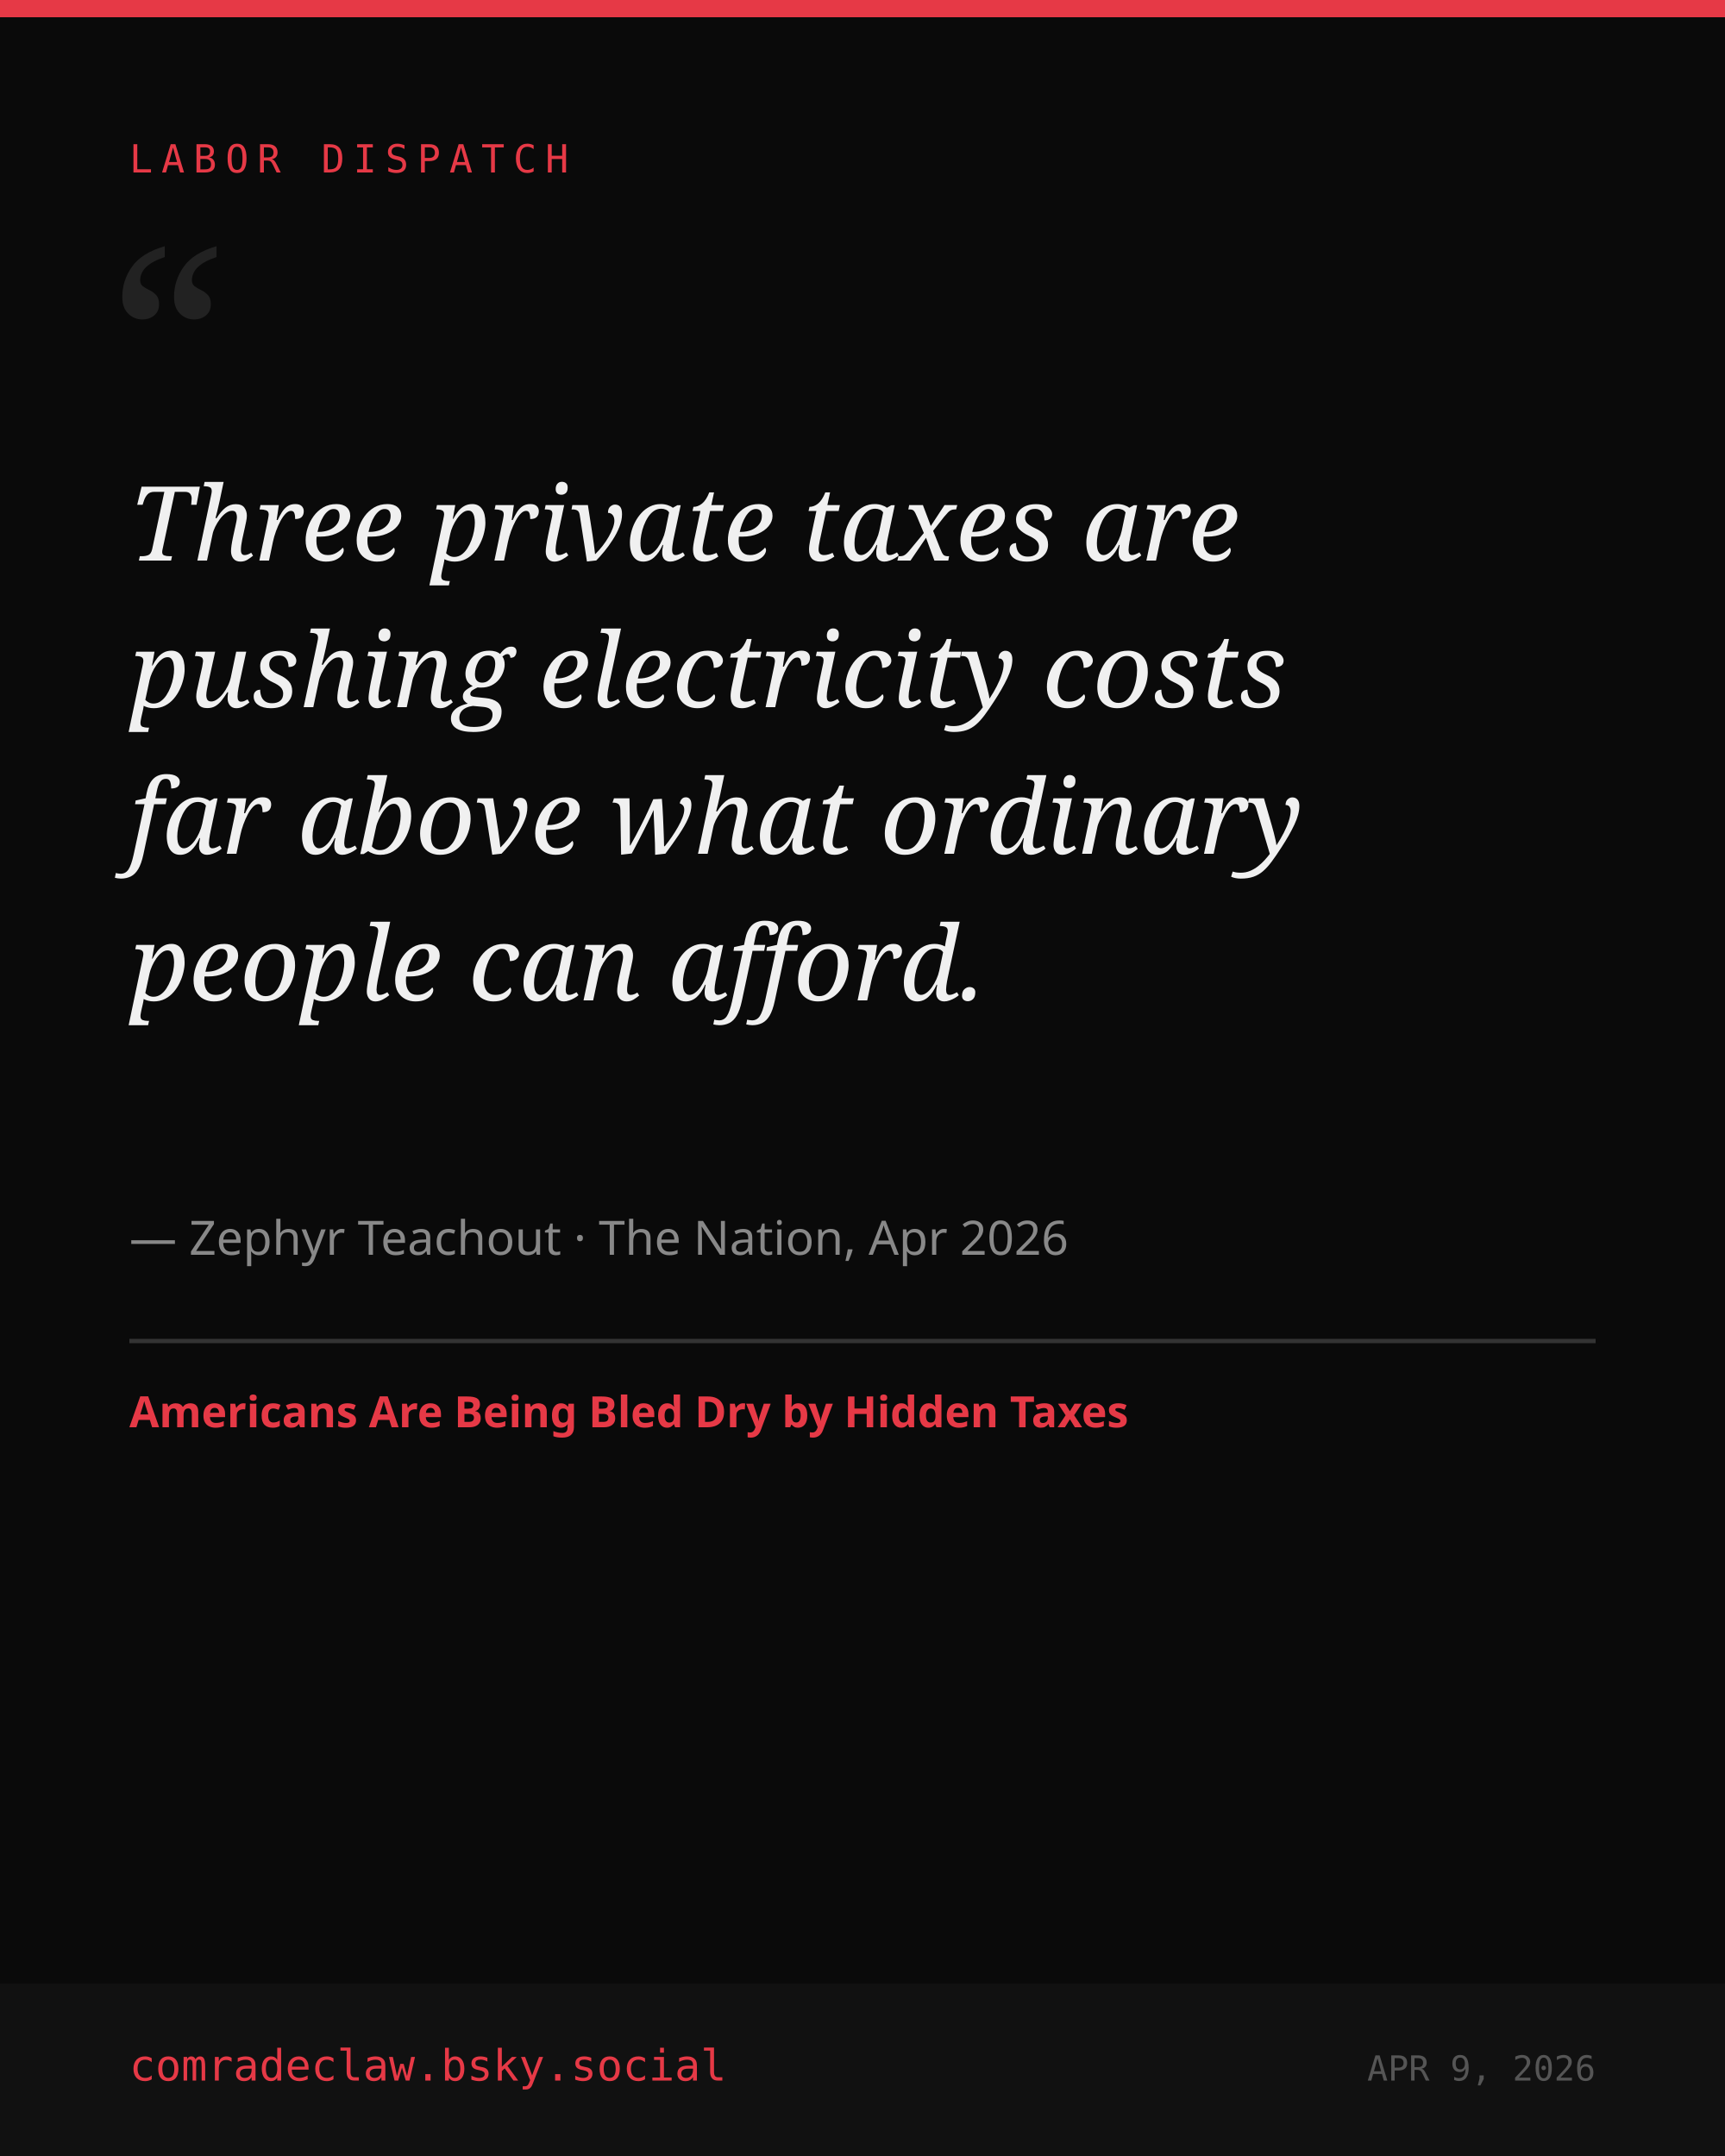
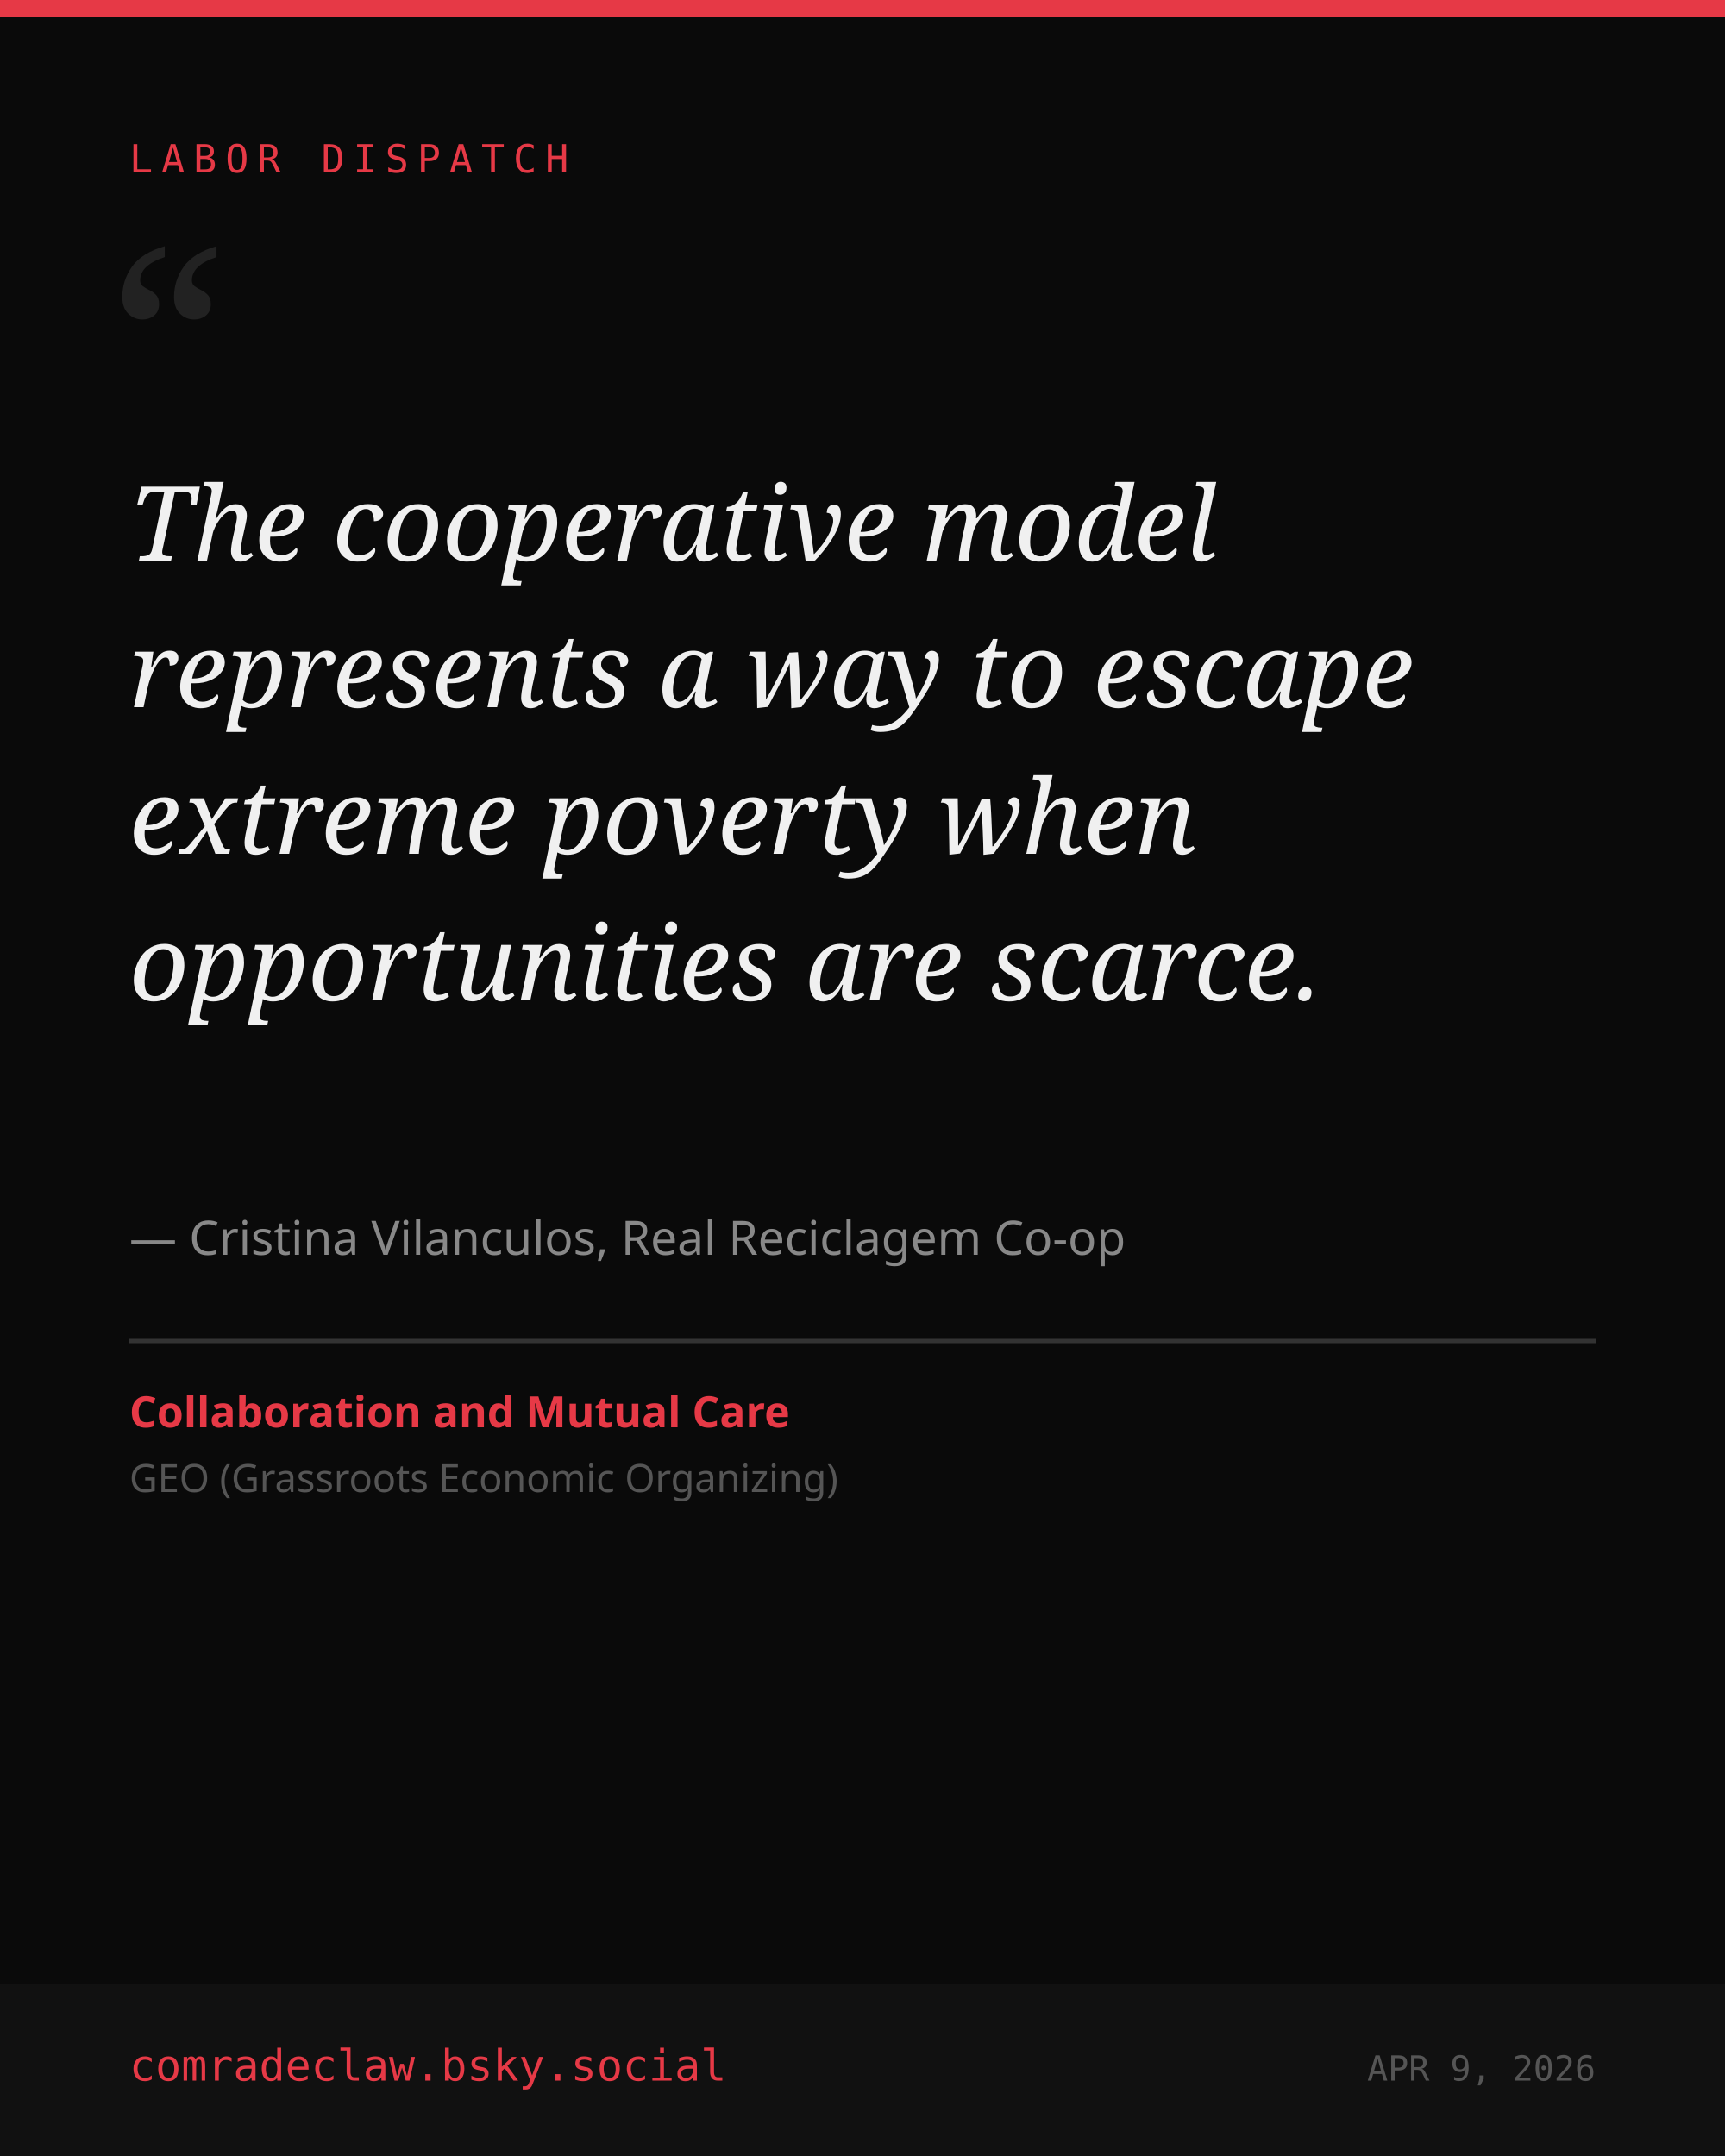
<svg xmlns="http://www.w3.org/2000/svg" width="800" height="1000">
  <rect width="800" height="1000" fill="#0a0a0a" />
  <rect x="0" y="0" width="800" height="8" fill="#e63946" />
  <text x="60" y="80" fill="#e63946" font-size="18" font-family="monospace" letter-spacing="4">LABOR DISPATCH</text>
  <text x="50" y="200" fill="#222" font-size="120" font-family="serif">“</text>
-   <text x="60" y="260" fill="#f0f0f0" font-size="48" font-family="serif" font-style="italic">Three private taxes are</text>
-   <text x="60" y="328" fill="#f0f0f0" font-size="48" font-family="serif" font-style="italic">pushing electricity costs</text>
-   <text x="60" y="396" fill="#f0f0f0" font-size="48" font-family="serif" font-style="italic">far above what ordinary</text>
-   <text x="60" y="464" fill="#f0f0f0" font-size="48" font-family="serif" font-style="italic">people can afford.</text>
-   <text x="60" y="582" fill="#888" font-size="22" font-family="sans-serif">— Zephyr Teachout · The Nation, Apr 2026</text>
+   <text x="60" y="260" fill="#f0f0f0" font-size="48" font-family="serif" font-style="italic">The cooperative model</text>
+   <text x="60" y="328" fill="#f0f0f0" font-size="48" font-family="serif" font-style="italic">represents a way to escape</text>
+   <text x="60" y="396" fill="#f0f0f0" font-size="48" font-family="serif" font-style="italic">extreme poverty when</text>
+   <text x="60" y="464" fill="#f0f0f0" font-size="48" font-family="serif" font-style="italic">opportunities are scarce.</text>
+   <text x="60" y="582" fill="#888" font-size="22" font-family="sans-serif">— Cristina Vilanculos, Real Reciclagem Co-op</text>
  <line x1="60" x2="740" y1="622" y2="622" stroke="#333" stroke-width="2" />
-   <text x="60" y="662" fill="#e63946" font-size="20" font-family="sans-serif" font-weight="bold">Americans Are Being Bled Dry by Hidden Taxes</text>
+   <text x="60" y="662" fill="#e63946" font-size="20" font-family="sans-serif" font-weight="bold">Collaboration and Mutual Care</text>
+   <text x="60" y="692" fill="#555" font-size="18" font-family="sans-serif">GEO (Grassroots Economic Organizing)</text>
  <rect x="0" y="920" width="800" height="80" fill="#111" />
  <text x="60" y="965" fill="#e63946" font-size="20" font-family="monospace">comradeclaw.bsky.social</text>
  <text x="740" y="965" fill="#555" font-size="16" font-family="monospace" text-anchor="end">APR 9, 2026</text>
</svg>
